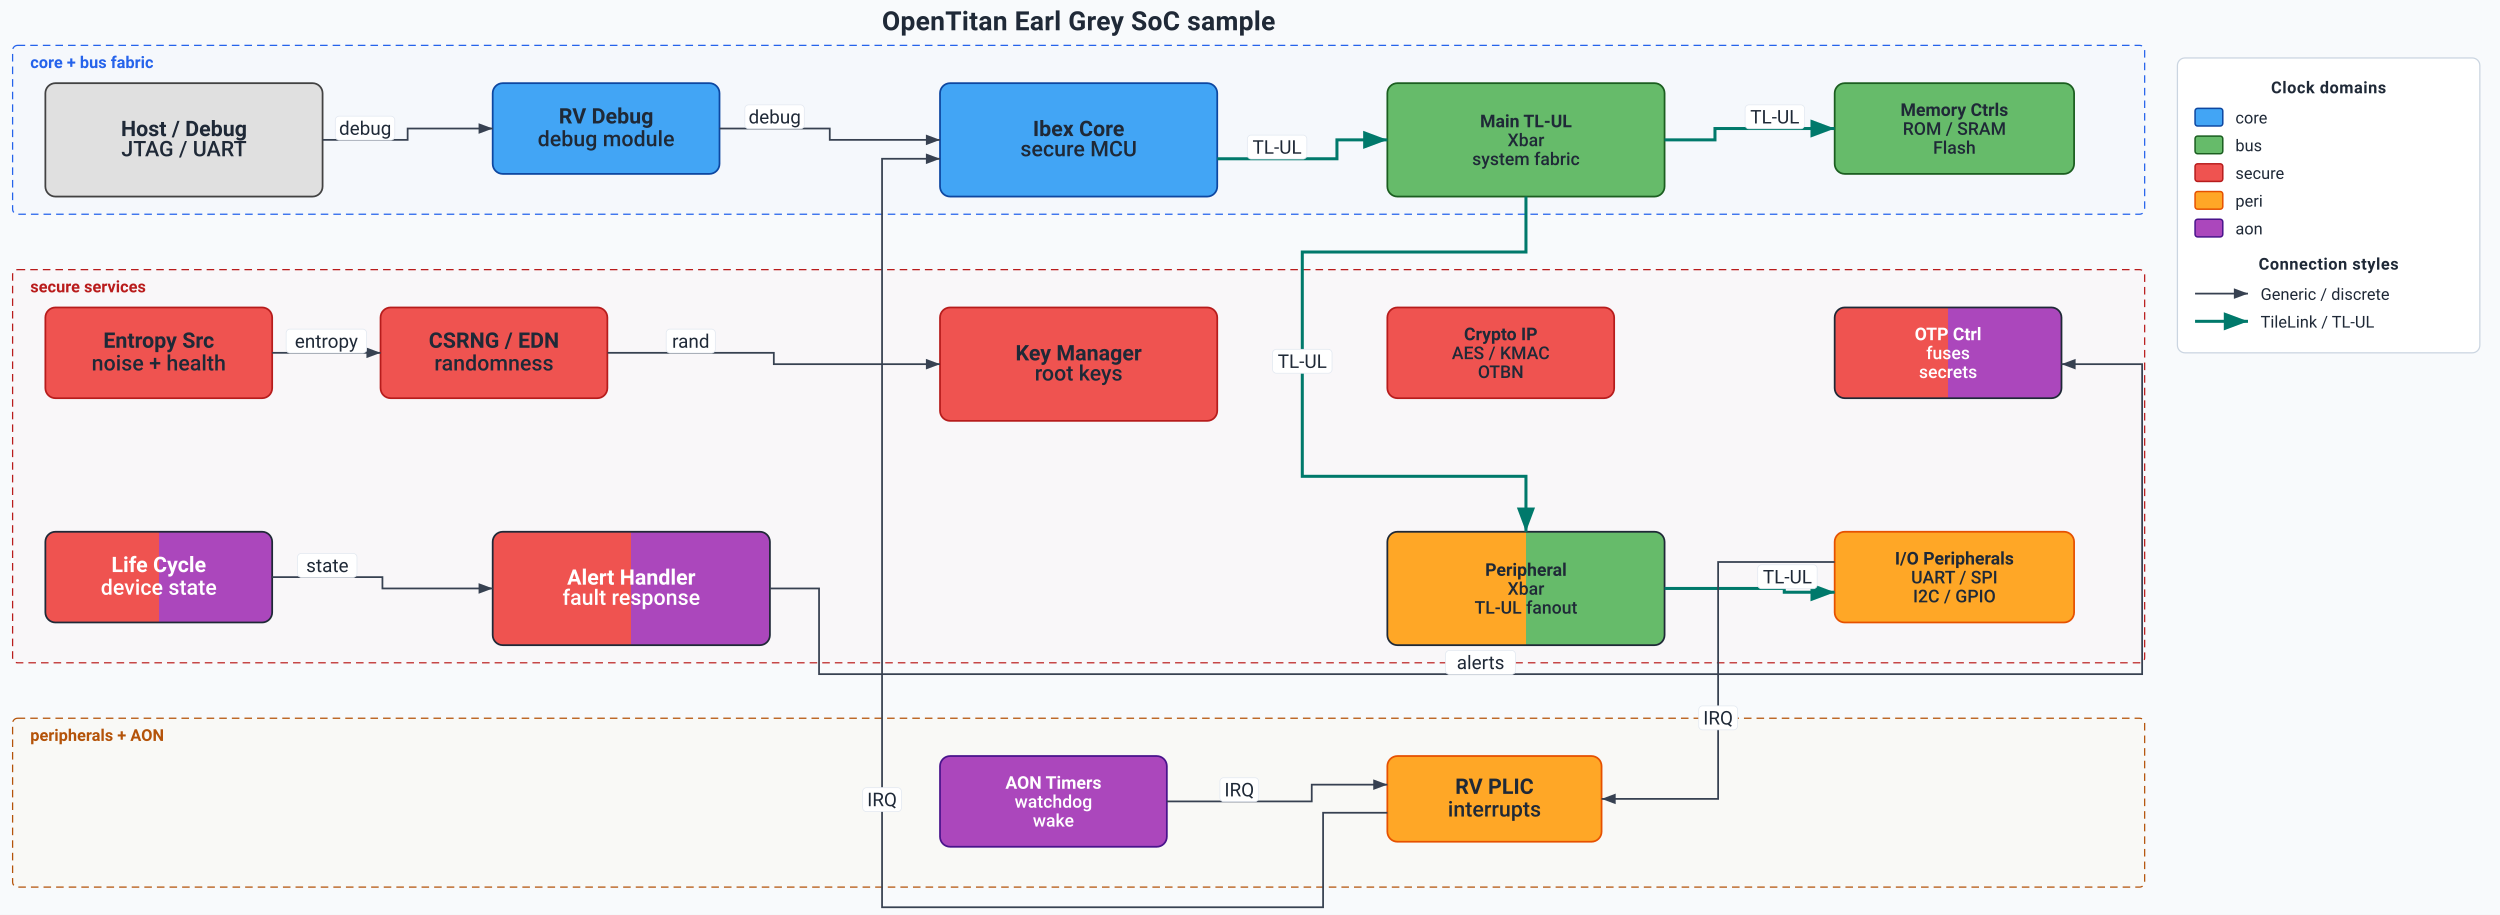
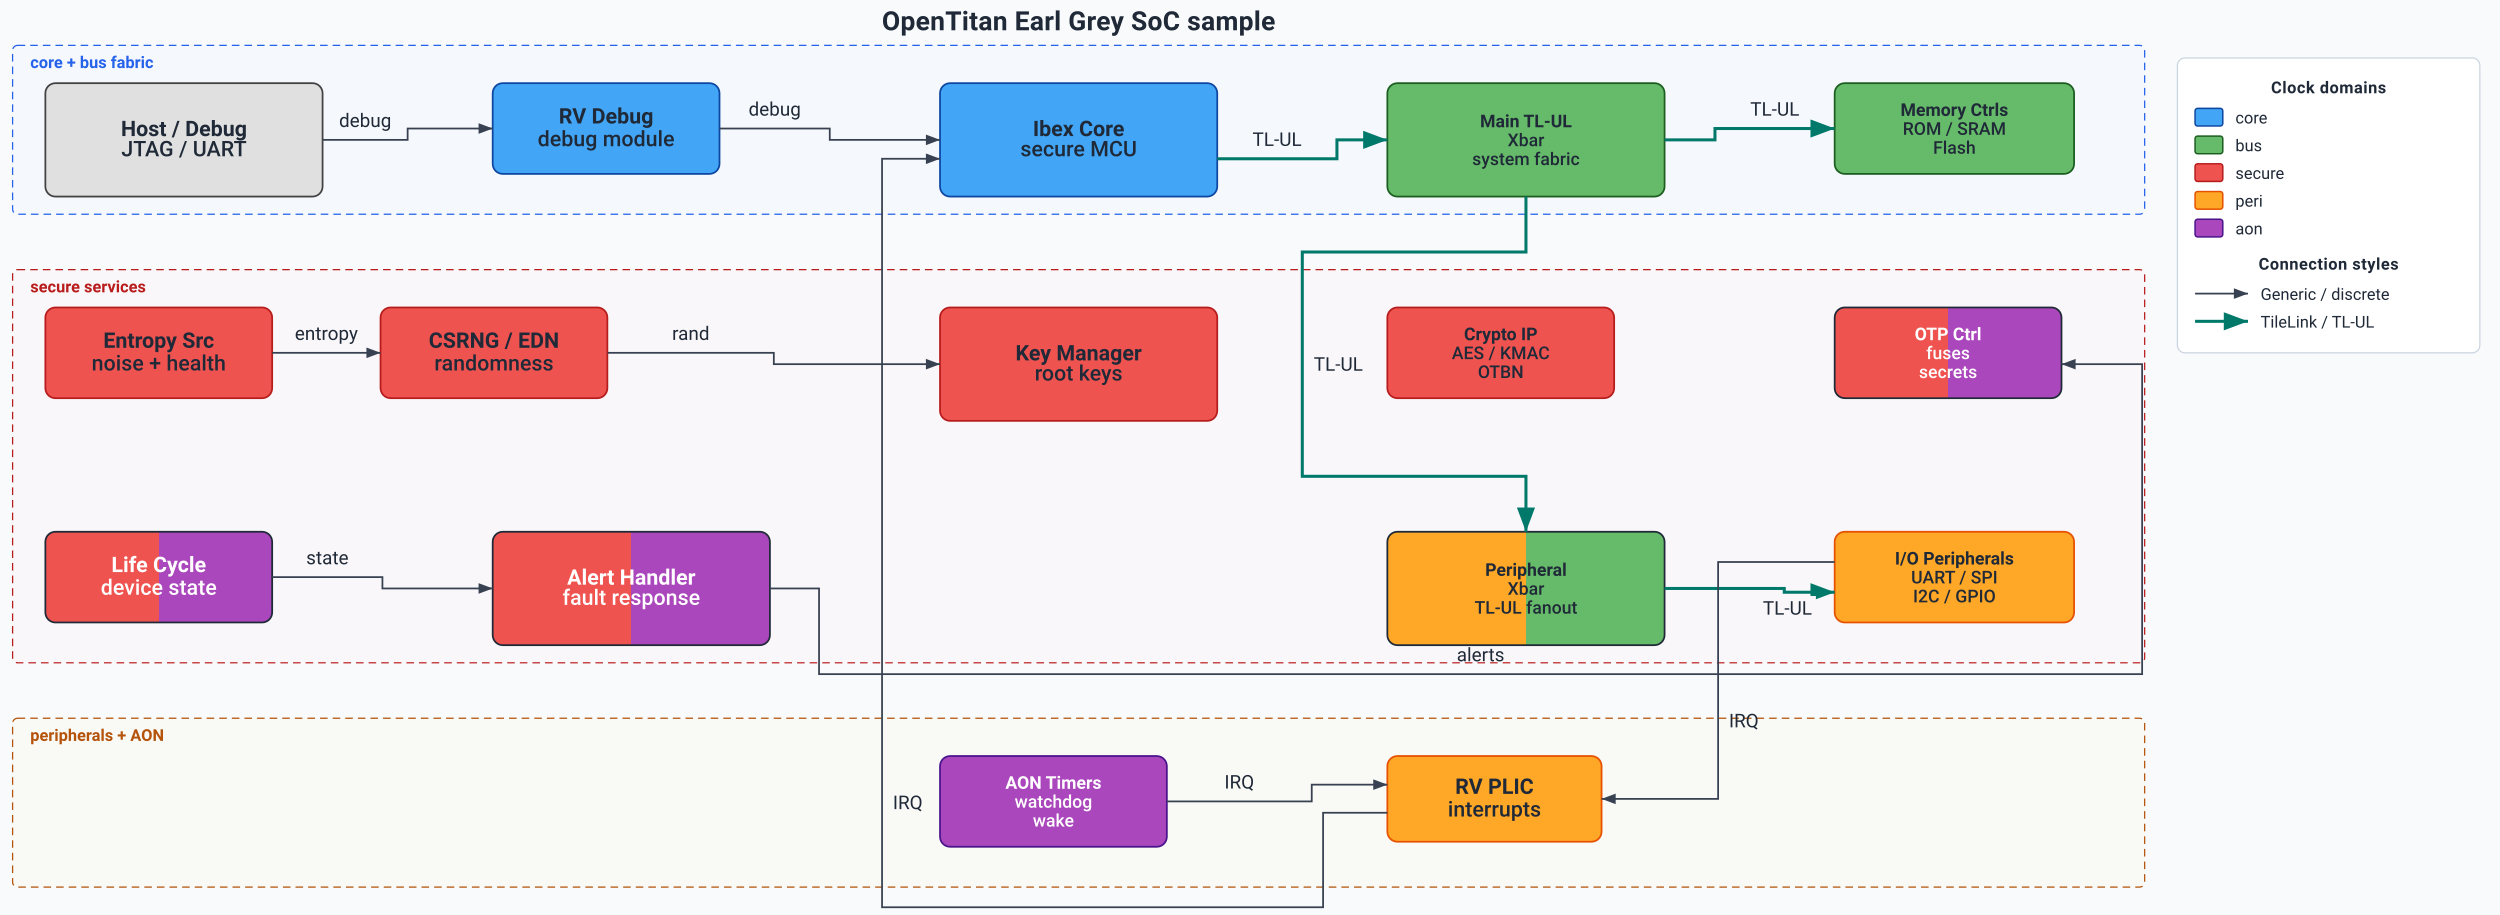
<svg xmlns="http://www.w3.org/2000/svg" width="1984" height="726" viewBox="0 0 1984 726" font-family="ui-sans-serif, system-ui, -apple-system, 'Segoe UI', Roboto, 'Helvetica Neue', Arial, sans-serif" style="background:#f8fafc">
  <defs>
    <marker id="ah-solid" markerWidth="9" markerHeight="9" refX="8" refY="3" orient="auto">
      <path d="M0,0 L0,6 L8,3 z" fill="#1f2937" />
    </marker>
    <marker id="ah-thin" markerWidth="9" markerHeight="9" refX="8" refY="3" orient="auto">
      <path d="M0,0 L0,6 L8,3 z" fill="#374151" />
    </marker>
    <marker id="ah-stream" markerWidth="9" markerHeight="9" refX="8" refY="3" orient="auto">
      <path d="M0,0 L0,6 L8,3 z" fill="#5C5C00" />
    </marker>
    <marker id="ah-axil" markerWidth="9" markerHeight="9" refX="8" refY="3" orient="auto">
      <path d="M0,0 L0,6 L8,3 z" fill="#0D47A1" />
    </marker>
    <marker id="ah-tilelink" markerWidth="9" markerHeight="9" refX="8" refY="3" orient="auto">
      <path d="M0,0 L0,6 L8,3 z" fill="#00796B" />
    </marker>
    <marker id="ah-cdc" markerWidth="9" markerHeight="9" refX="8" refY="3" orient="auto">
      <path d="M0,0 L0,6 L8,3 z" fill="#6A1B9A" />
    </marker>
    <marker id="ah-open" markerWidth="9" markerHeight="9" refX="8" refY="3" orient="auto">
      <path d="M0.5,0.5 L0.5,5.5 L8,3 z" fill="#f8fafc" stroke="#1f2937" stroke-width="1" />
    </marker>
    <linearGradient id="grad-otp_ctrl" x1="0%" y1="0%" x2="100%" y2="0%">
      <stop offset="50%" stop-color="#EF5350" />
      <stop offset="50%" stop-color="#AB47BC" />
    </linearGradient>
    <linearGradient id="grad-lc_ctrl" x1="0%" y1="0%" x2="100%" y2="0%">
      <stop offset="50%" stop-color="#EF5350" />
      <stop offset="50%" stop-color="#AB47BC" />
    </linearGradient>
    <linearGradient id="grad-alert_handler" x1="0%" y1="0%" x2="100%" y2="0%">
      <stop offset="50%" stop-color="#EF5350" />
      <stop offset="50%" stop-color="#AB47BC" />
    </linearGradient>
    <linearGradient id="grad-xbar_peri" x1="0%" y1="0%" x2="100%" y2="0%">
      <stop offset="50%" stop-color="#FFA726" />
      <stop offset="50%" stop-color="#66BB6A" />
    </linearGradient>
  </defs>
  <rect width="1984" height="726" fill="#f8fafc" id="_canvas_bg" />
  <text x="856.0" y="24" text-anchor="middle" font-size="21" font-weight="600" fill="#1f2937" letter-spacing="0.2">OpenTitan Earl Grey SoC sample</text>
  <rect id="band_core_bus" x="10" y="36" width="1692" height="134" fill="#DBEAFE" fill-opacity="0.1" stroke="#2563EB" stroke-width="1" stroke-dasharray="6,4" rx="4" />
  <text x="24" y="54" font-size="13" font-weight="700" fill="#2563EB">core + bus fabric</text>
  <rect id="band_secure_services" x="10" y="214" width="1692" height="312" fill="#FEE2E2" fill-opacity="0.1" stroke="#B91C1C" stroke-width="1" stroke-dasharray="6,4" rx="4" />
  <text x="24" y="232" font-size="13" font-weight="700" fill="#B91C1C">secure services</text>
  <rect id="band_peripheral_aon" x="10" y="570" width="1692" height="134" fill="#FEF3C7" fill-opacity="0.1" stroke="#B45309" stroke-width="1" stroke-dasharray="6,4" rx="4" />
  <text x="24" y="588" font-size="13" font-weight="700" fill="#B45309">peripherals + AON</text>
  <rect id="host" x="36" y="66" width="220" height="90" fill="#E0E0E0" stroke="#424242" stroke-width="1.4" rx="8" />
  <text x="146" y="108" text-anchor="middle" font-size="17" font-weight="600" fill="#1f2937">Host / Debug</text>
  <text x="146" y="124" text-anchor="middle" font-size="17" font-weight="500" fill="#1f2937">JTAG / UART</text>
  <rect id="rv_dm" x="391" y="66" width="180" height="72" fill="#42A5F5" stroke="#0D47A1" stroke-width="1.4" rx="8" />
  <text x="481" y="98" text-anchor="middle" font-size="17" font-weight="600" fill="#1f2937">RV Debug</text>
  <text x="481" y="116" text-anchor="middle" font-size="17" font-weight="500" fill="#1f2937">debug module</text>
  <rect id="ibex" x="746" y="66" width="220" height="90" fill="#42A5F5" stroke="#0D47A1" stroke-width="1.4" rx="8" />
  <text x="856" y="108" text-anchor="middle" font-size="17" font-weight="600" fill="#1f2937">Ibex Core</text>
  <text x="856" y="124" text-anchor="middle" font-size="17" font-weight="500" fill="#1f2937">secure MCU</text>
  <rect id="xbar_main" x="1101" y="66" width="220" height="90" fill="#66BB6A" stroke="#1B5E20" stroke-width="1.4" rx="8" />
  <text x="1211" y="101" text-anchor="middle" font-size="14" font-weight="600" fill="#1f2937">Main TL-UL</text>
  <text x="1211" y="116" text-anchor="middle" font-size="14" font-weight="500" fill="#1f2937">Xbar</text>
  <text x="1211" y="131" text-anchor="middle" font-size="14" font-weight="500" fill="#1f2937">system fabric</text>
  <rect id="mem_ctrls" x="1456" y="66" width="190" height="72" fill="#66BB6A" stroke="#1B5E20" stroke-width="1.4" rx="8" />
  <text x="1551" y="92" text-anchor="middle" font-size="14" font-weight="600" fill="#1f2937">Memory Ctrls</text>
  <text x="1551" y="107" text-anchor="middle" font-size="14" font-weight="500" fill="#1f2937">ROM / SRAM</text>
  <text x="1551" y="122" text-anchor="middle" font-size="14" font-weight="500" fill="#1f2937">Flash</text>
  <rect id="entropy" x="36" y="244" width="180" height="72" fill="#EF5350" stroke="#B71C1C" stroke-width="1.4" rx="8" />
  <text x="126" y="276" text-anchor="middle" font-size="17" font-weight="600" fill="#1f2937">Entropy Src</text>
  <text x="126" y="294" text-anchor="middle" font-size="17" font-weight="500" fill="#1f2937">noise + health</text>
  <rect id="csrng_edn" x="302" y="244" width="180" height="72" fill="#EF5350" stroke="#B71C1C" stroke-width="1.4" rx="8" />
  <text x="392" y="276" text-anchor="middle" font-size="17" font-weight="600" fill="#1f2937">CSRNG / EDN</text>
  <text x="392" y="294" text-anchor="middle" font-size="17" font-weight="500" fill="#1f2937">randomness</text>
  <rect id="keymgr" x="746" y="244" width="220" height="90" fill="#EF5350" stroke="#B71C1C" stroke-width="1.4" rx="8" />
  <text x="856" y="286" text-anchor="middle" font-size="17" font-weight="600" fill="#1f2937">Key Manager</text>
  <text x="856" y="302" text-anchor="middle" font-size="17" font-weight="500" fill="#1f2937">root keys</text>
  <rect id="crypto" x="1101" y="244" width="180" height="72" fill="#EF5350" stroke="#B71C1C" stroke-width="1.4" rx="8" />
  <text x="1191" y="270" text-anchor="middle" font-size="14" font-weight="600" fill="#1f2937">Crypto IP</text>
  <text x="1191" y="285" text-anchor="middle" font-size="14" font-weight="500" fill="#1f2937">AES / KMAC</text>
  <text x="1191" y="300" text-anchor="middle" font-size="14" font-weight="500" fill="#1f2937">OTBN</text>
  <rect id="otp_ctrl" x="1456" y="244" width="180" height="72" fill="url(#grad-otp_ctrl)" stroke="#1f2937" stroke-width="1.4" rx="8" />
  <text x="1546" y="270" text-anchor="middle" font-size="14" font-weight="600" fill="#ffffff">OTP Ctrl</text>
  <text x="1546" y="285" text-anchor="middle" font-size="14" font-weight="500" fill="#ffffff">fuses</text>
  <text x="1546" y="300" text-anchor="middle" font-size="14" font-weight="500" fill="#ffffff">secrets</text>
  <rect id="lc_ctrl" x="36" y="422" width="180" height="72" fill="url(#grad-lc_ctrl)" stroke="#1f2937" stroke-width="1.4" rx="8" />
  <text x="126" y="454" text-anchor="middle" font-size="17" font-weight="600" fill="#ffffff">Life Cycle</text>
  <text x="126" y="472" text-anchor="middle" font-size="17" font-weight="500" fill="#ffffff">device state</text>
  <rect id="alert_handler" x="391" y="422" width="220" height="90" fill="url(#grad-alert_handler)" stroke="#1f2937" stroke-width="1.4" rx="8" />
  <text x="501" y="464" text-anchor="middle" font-size="17" font-weight="600" fill="#ffffff">Alert Handler</text>
  <text x="501" y="480" text-anchor="middle" font-size="17" font-weight="500" fill="#ffffff">fault response</text>
  <rect id="xbar_peri" x="1101" y="422" width="220" height="90" fill="url(#grad-xbar_peri)" stroke="#1f2937" stroke-width="1.4" rx="8" />
  <text x="1211" y="457" text-anchor="middle" font-size="14" font-weight="600" fill="#1f2937">Peripheral</text>
  <text x="1211" y="472" text-anchor="middle" font-size="14" font-weight="500" fill="#1f2937">Xbar</text>
  <text x="1211" y="487" text-anchor="middle" font-size="14" font-weight="500" fill="#1f2937">TL-UL fanout</text>
  <rect id="peripherals" x="1456" y="422" width="190" height="72" fill="#FFA726" stroke="#E65100" stroke-width="1.4" rx="8" />
  <text x="1551" y="448" text-anchor="middle" font-size="14" font-weight="600" fill="#1f2937">I/O Peripherals</text>
  <text x="1551" y="463" text-anchor="middle" font-size="14" font-weight="500" fill="#1f2937">UART / SPI</text>
  <text x="1551" y="478" text-anchor="middle" font-size="14" font-weight="500" fill="#1f2937">I2C / GPIO</text>
  <rect id="aon_timer" x="746" y="600" width="180" height="72" fill="#AB47BC" stroke="#4A148C" stroke-width="1.4" rx="8" />
  <text x="836" y="626" text-anchor="middle" font-size="14" font-weight="600" fill="#ffffff">AON Timers</text>
  <text x="836" y="641" text-anchor="middle" font-size="14" font-weight="500" fill="#ffffff">watchdog</text>
  <text x="836" y="656" text-anchor="middle" font-size="14" font-weight="500" fill="#ffffff">wake</text>
  <rect id="rv_plic" x="1101" y="600" width="170" height="68" fill="#FFA726" stroke="#E65100" stroke-width="1.4" rx="8" />
  <text x="1186" y="630" text-anchor="middle" font-size="17" font-weight="600" fill="#1f2937">RV PLIC</text>
  <text x="1186" y="648" text-anchor="middle" font-size="17" font-weight="500" fill="#1f2937">interrupts</text>
-   <path id="edge_host_to_rv_dm" d="M 256.0,111.0 L 323.5,111.0 L 323.5,102.0 L 391.0,102.0" stroke="#374151" stroke-width="1.4" fill="none" marker-end="url(#ah-thin)" />
-   <rect x="266.1" y="92.2" width="47.2" height="19.0" fill="#ffffff" stroke="#e2e8f0" stroke-width="0.6" rx="3" />
-   <text x="289.8" y="107.0" text-anchor="middle" font-size="15" fill="#1f2937">debug</text>
-   <path id="edge_rv_dm_to_ibex" d="M 571.0,102.0 L 658.5,102.0 L 658.5,111.0 L 746.0,111.0" stroke="#374151" stroke-width="1.4" fill="none" marker-end="url(#ah-thin)" />
-   <rect x="591.1" y="83.2" width="47.2" height="19.0" fill="#ffffff" stroke="#e2e8f0" stroke-width="0.6" rx="3" />
-   <text x="614.8" y="98.0" text-anchor="middle" font-size="15" fill="#1f2937">debug</text>
-   <path id="edge_ibex_to_xbar_main" d="M 966.0,126.0 L 1061.0,126.0 L 1061.0,111.0 L 1101.0,111.0" stroke="#00796B" stroke-width="2.4" fill="none" marker-end="url(#ah-tilelink)" />
-   <rect x="989.9" y="107.2" width="47.2" height="19.0" fill="#ffffff" stroke="#e2e8f0" stroke-width="0.6" rx="3" />
-   <text x="1013.5" y="122.0" text-anchor="middle" font-size="15" fill="#1f2937">TL-UL</text>
-   <path id="edge_xbar_main_to_mem_ctrls" d="M 1321.0,111.0 L 1361.0,111.0 L 1361.0,102.0 L 1456.0,102.0" stroke="#00796B" stroke-width="2.4" fill="none" marker-end="url(#ah-tilelink)" />
-   <rect x="1384.9" y="83.2" width="47.2" height="19.0" fill="#ffffff" stroke="#e2e8f0" stroke-width="0.6" rx="3" />
-   <text x="1408.5" y="98.0" text-anchor="middle" font-size="15" fill="#1f2937">TL-UL</text>
-   <path id="edge_xbar_main_to_xbar_peri" d="M 1211.0,156.0 L 1211.0,200.0 L 1033.5,200.0 L 1033.5,378.0 L 1211.0,378.0 L 1211.0,422.0" stroke="#00796B" stroke-width="2.4" fill="none" marker-end="url(#ah-tilelink)" />
-   <rect x="1009.9" y="277.2" width="47.2" height="19.0" fill="#ffffff" stroke="#e2e8f0" stroke-width="0.6" rx="3" />
-   <text x="1033.5" y="292.0" text-anchor="middle" font-size="15" fill="#1f2937">TL-UL</text>
-   <path id="edge_entropy_to_csrng_edn" d="M 216.0,280.0 L 302.0,280.0" stroke="#374151" stroke-width="1.4" fill="none" marker-end="url(#ah-thin)" />
-   <rect x="227.1" y="261.2" width="63.8" height="19.0" fill="#ffffff" stroke="#e2e8f0" stroke-width="0.6" rx="3" />
-   <text x="259.0" y="276.0" text-anchor="middle" font-size="15" fill="#1f2937">entropy</text>
-   <path id="edge_csrng_edn_to_keymgr" d="M 482.2,280.0 L 614.1,280.0 L 614.1,289.0 L 746.0,289.0" stroke="#374151" stroke-width="1.4" fill="none" marker-end="url(#ah-thin)" />
-   <rect x="528.7" y="261.2" width="39.0" height="19.0" fill="#ffffff" stroke="#e2e8f0" stroke-width="0.6" rx="3" />
-   <text x="548.2" y="276.0" text-anchor="middle" font-size="15" fill="#1f2937">rand</text>
-   <path id="edge_lc_ctrl_to_alert_handler" d="M 216.0,458.0 L 303.5,458.0 L 303.5,467.0 L 391.0,467.0" stroke="#374151" stroke-width="1.4" fill="none" marker-end="url(#ah-thin)" />
-   <rect x="236.1" y="439.2" width="47.2" height="19.0" fill="#ffffff" stroke="#e2e8f0" stroke-width="0.6" rx="3" />
-   <text x="259.8" y="454.0" text-anchor="middle" font-size="15" fill="#1f2937">state</text>
-   <path id="edge_alert_handler_to_otp_ctrl" d="M 611.0,467.0 L 650.0,467.0 L 650.0,535.0 L 1700.0,535.0 L 1700.0,289.0 L 1636.0,289.0" stroke="#374151" stroke-width="1.4" fill="none" marker-end="url(#ah-thin)" />
-   <rect x="1147.2" y="516.2" width="55.5" height="19.0" fill="#ffffff" stroke="#e2e8f0" stroke-width="0.6" rx="3" />
-   <text x="1175.0" y="531.0" text-anchor="middle" font-size="15" fill="#1f2937">alerts</text>
-   <path id="edge_xbar_peri_to_peripherals" d="M 1321.0,467.0 L 1416.0,467.0 L 1416.0,470.0 L 1456.0,470.0" stroke="#00796B" stroke-width="2.4" fill="none" marker-end="url(#ah-tilelink)" />
-   <rect x="1394.9" y="448.2" width="47.2" height="19.0" fill="#ffffff" stroke="#e2e8f0" stroke-width="0.6" rx="3" />
-   <text x="1418.5" y="463.0" text-anchor="middle" font-size="15" fill="#1f2937">TL-UL</text>
-   <path id="edge_peripherals_to_rv_plic" d="M 1456.0,446.0 L 1363.5,446.0 L 1363.5,634.0 L 1271.0,634.0" stroke="#374151" stroke-width="1.4" fill="none" marker-end="url(#ah-thin)" />
-   <rect x="1348.1" y="560.2" width="30.8" height="19.0" fill="#ffffff" stroke="#e2e8f0" stroke-width="0.6" rx="3" />
-   <text x="1363.5" y="575.0" text-anchor="middle" font-size="15" fill="#1f2937">IRQ</text>
-   <path id="edge_aon_timer_to_rv_plic" d="M 926.0,636.0 L 1041.0,636.0 L 1041.0,622.7 L 1101.0,622.7" stroke="#374151" stroke-width="1.4" fill="none" marker-end="url(#ah-thin)" />
-   <rect x="968.1" y="617.2" width="30.8" height="19.0" fill="#ffffff" stroke="#e2e8f0" stroke-width="0.6" rx="3" />
-   <text x="983.5" y="632.0" text-anchor="middle" font-size="15" fill="#1f2937">IRQ</text>
-   <path id="edge_rv_plic_to_ibex" d="M 1101.0,645.0 L 1050.0,645.0 L 1050.0,720.0 L 700.0,720.0 L 700.0,126.0 L 746.0,126.0" stroke="#374151" stroke-width="1.4" fill="none" marker-end="url(#ah-thin)" />
-   <rect x="684.6" y="625.1" width="30.8" height="19.0" fill="#ffffff" stroke="#e2e8f0" stroke-width="0.6" rx="3" />
-   <text x="700.0" y="639.8" text-anchor="middle" font-size="15" fill="#1f2937">IRQ</text>
+   <mask id="edge-label-clearance" maskUnits="userSpaceOnUse">
+     <rect width="1984" height="726" fill="#ffffff" />
+     <rect x="267.1" y="86.0" width="45.2" height="19.0" fill="#000000" />
+     <rect x="592.1" y="77.0" width="45.2" height="19.0" fill="#000000" />
+     <rect x="990.9" y="101.0" width="45.2" height="19.0" fill="#000000" />
+     <rect x="1385.9" y="77.0" width="45.2" height="19.0" fill="#000000" />
+     <rect x="1039.5" y="279.5" width="45.2" height="19.0" fill="#000000" />
+     <rect x="228.1" y="255.0" width="61.8" height="19.0" fill="#000000" />
+     <rect x="529.7" y="255.0" width="37.0" height="19.0" fill="#000000" />
+     <rect x="237.1" y="433.0" width="45.2" height="19.0" fill="#000000" />
+     <rect x="1148.2" y="510.0" width="53.5" height="19.0" fill="#000000" />
+     <rect x="1395.9" y="473.0" width="45.2" height="19.0" fill="#000000" />
+     <rect x="1369.5" y="562.5" width="28.8" height="19.0" fill="#000000" />
+     <rect x="969.1" y="611.0" width="28.8" height="19.0" fill="#000000" />
+     <rect x="706.0" y="627.3" width="28.8" height="19.0" fill="#000000" />
+   </mask>
+   <path id="edge_host_to_rv_dm" d="M 256.0,111.0 L 323.5,111.0 L 323.5,102.0 L 391.0,102.0" stroke="#374151" stroke-width="1.4" fill="none" marker-end="url(#ah-thin)" mask="url(#edge-label-clearance)" />
+   <path id="edge_rv_dm_to_ibex" d="M 571.0,102.0 L 658.5,102.0 L 658.5,111.0 L 746.0,111.0" stroke="#374151" stroke-width="1.4" fill="none" marker-end="url(#ah-thin)" mask="url(#edge-label-clearance)" />
+   <path id="edge_ibex_to_xbar_main" d="M 966.0,126.0 L 1061.0,126.0 L 1061.0,111.0 L 1101.0,111.0" stroke="#00796B" stroke-width="2.4" fill="none" marker-end="url(#ah-tilelink)" mask="url(#edge-label-clearance)" />
+   <path id="edge_xbar_main_to_mem_ctrls" d="M 1321.0,111.0 L 1361.0,111.0 L 1361.0,102.0 L 1456.0,102.0" stroke="#00796B" stroke-width="2.4" fill="none" marker-end="url(#ah-tilelink)" mask="url(#edge-label-clearance)" />
+   <path id="edge_xbar_main_to_xbar_peri" d="M 1211.0,156.0 L 1211.0,200.0 L 1033.5,200.0 L 1033.5,378.0 L 1211.0,378.0 L 1211.0,422.0" stroke="#00796B" stroke-width="2.4" fill="none" marker-end="url(#ah-tilelink)" mask="url(#edge-label-clearance)" />
+   <path id="edge_entropy_to_csrng_edn" d="M 216.0,280.0 L 302.0,280.0" stroke="#374151" stroke-width="1.4" fill="none" marker-end="url(#ah-thin)" mask="url(#edge-label-clearance)" />
+   <path id="edge_csrng_edn_to_keymgr" d="M 482.2,280.0 L 614.1,280.0 L 614.1,289.0 L 746.0,289.0" stroke="#374151" stroke-width="1.4" fill="none" marker-end="url(#ah-thin)" mask="url(#edge-label-clearance)" />
+   <path id="edge_lc_ctrl_to_alert_handler" d="M 216.0,458.0 L 303.5,458.0 L 303.5,467.0 L 391.0,467.0" stroke="#374151" stroke-width="1.4" fill="none" marker-end="url(#ah-thin)" mask="url(#edge-label-clearance)" />
+   <path id="edge_alert_handler_to_otp_ctrl" d="M 611.0,467.0 L 650.0,467.0 L 650.0,535.0 L 1700.0,535.0 L 1700.0,289.0 L 1636.0,289.0" stroke="#374151" stroke-width="1.4" fill="none" marker-end="url(#ah-thin)" mask="url(#edge-label-clearance)" />
+   <path id="edge_xbar_peri_to_peripherals" d="M 1321.0,467.0 L 1416.0,467.0 L 1416.0,470.0 L 1456.0,470.0" stroke="#00796B" stroke-width="2.4" fill="none" marker-end="url(#ah-tilelink)" mask="url(#edge-label-clearance)" />
+   <path id="edge_peripherals_to_rv_plic" d="M 1456.0,446.0 L 1363.5,446.0 L 1363.5,634.0 L 1271.0,634.0" stroke="#374151" stroke-width="1.4" fill="none" marker-end="url(#ah-thin)" mask="url(#edge-label-clearance)" />
+   <path id="edge_aon_timer_to_rv_plic" d="M 926.0,636.0 L 1041.0,636.0 L 1041.0,622.7 L 1101.0,622.7" stroke="#374151" stroke-width="1.4" fill="none" marker-end="url(#ah-thin)" mask="url(#edge-label-clearance)" />
+   <path id="edge_rv_plic_to_ibex" d="M 1101.0,645.0 L 1050.0,645.0 L 1050.0,720.0 L 700.0,720.0 L 700.0,126.0 L 746.0,126.0" stroke="#374151" stroke-width="1.4" fill="none" marker-end="url(#ah-thin)" mask="url(#edge-label-clearance)" />
+   <text x="289.8" y="100.8" text-anchor="middle" font-size="15" fill="#1f2937">debug</text>
+   <text x="614.8" y="91.8" text-anchor="middle" font-size="15" fill="#1f2937">debug</text>
+   <text x="1013.5" y="115.8" text-anchor="middle" font-size="15" fill="#1f2937">TL-UL</text>
+   <text x="1408.5" y="91.8" text-anchor="middle" font-size="15" fill="#1f2937">TL-UL</text>
+   <text x="1062.1" y="294.2" text-anchor="middle" font-size="15" fill="#1f2937">TL-UL</text>
+   <text x="259.0" y="269.8" text-anchor="middle" font-size="15" fill="#1f2937">entropy</text>
+   <text x="548.2" y="269.8" text-anchor="middle" font-size="15" fill="#1f2937">rand</text>
+   <text x="259.8" y="447.8" text-anchor="middle" font-size="15" fill="#1f2937">state</text>
+   <text x="1175.0" y="524.8" text-anchor="middle" font-size="15" fill="#1f2937">alerts</text>
+   <text x="1418.5" y="487.8" text-anchor="middle" font-size="15" fill="#1f2937">TL-UL</text>
+   <text x="1383.9" y="577.2" text-anchor="middle" font-size="15" fill="#1f2937">IRQ</text>
+   <text x="983.5" y="625.8" text-anchor="middle" font-size="15" fill="#1f2937">IRQ</text>
+   <text x="720.4" y="642.1" text-anchor="middle" font-size="15" fill="#1f2937">IRQ</text>
  <rect id="legend_card" x="1728" y="46" width="240" height="234" fill="#ffffff" stroke="#cbd5e1" stroke-width="1" rx="6" />
  <text x="1848" y="74" text-anchor="middle" font-size="13" font-weight="700" fill="#1f2937" letter-spacing="0.4">Clock domains</text>
  <rect x="1742" y="86" width="22" height="14" fill="#42A5F5" stroke="#0D47A1" stroke-width="1.2" rx="2" />
  <text x="1774" y="98" font-size="13" fill="#1f2937">core</text>
  <rect x="1742" y="108" width="22" height="14" fill="#66BB6A" stroke="#1B5E20" stroke-width="1.2" rx="2" />
  <text x="1774" y="120" font-size="13" fill="#1f2937">bus</text>
  <rect x="1742" y="130" width="22" height="14" fill="#EF5350" stroke="#B71C1C" stroke-width="1.2" rx="2" />
  <text x="1774" y="142" font-size="13" fill="#1f2937">secure</text>
  <rect x="1742" y="152" width="22" height="14" fill="#FFA726" stroke="#E65100" stroke-width="1.2" rx="2" />
  <text x="1774" y="164" font-size="13" fill="#1f2937">peri</text>
  <rect x="1742" y="174" width="22" height="14" fill="#AB47BC" stroke="#4A148C" stroke-width="1.2" rx="2" />
  <text x="1774" y="186" font-size="13" fill="#1f2937">aon</text>
  <text x="1848" y="214" text-anchor="middle" font-size="13" font-weight="700" fill="#1f2937" letter-spacing="0.4">Connection styles</text>
  <path id="legend-arrow-generic" d="M 1742,233.0 L 1784,233.0" stroke="#374151" stroke-width="1.4" fill="none" marker-end="url(#ah-thin)" />
  <text x="1794" y="238" font-size="13" fill="#1f2937">Generic / discrete</text>
  <path id="legend-arrow-tilelink" d="M 1742,255.0 L 1784,255.0" stroke="#00796B" stroke-width="2.4" fill="none" marker-end="url(#ah-tilelink)" />
  <text x="1794" y="260" font-size="13" fill="#1f2937">TileLink / TL-UL</text>
</svg>
